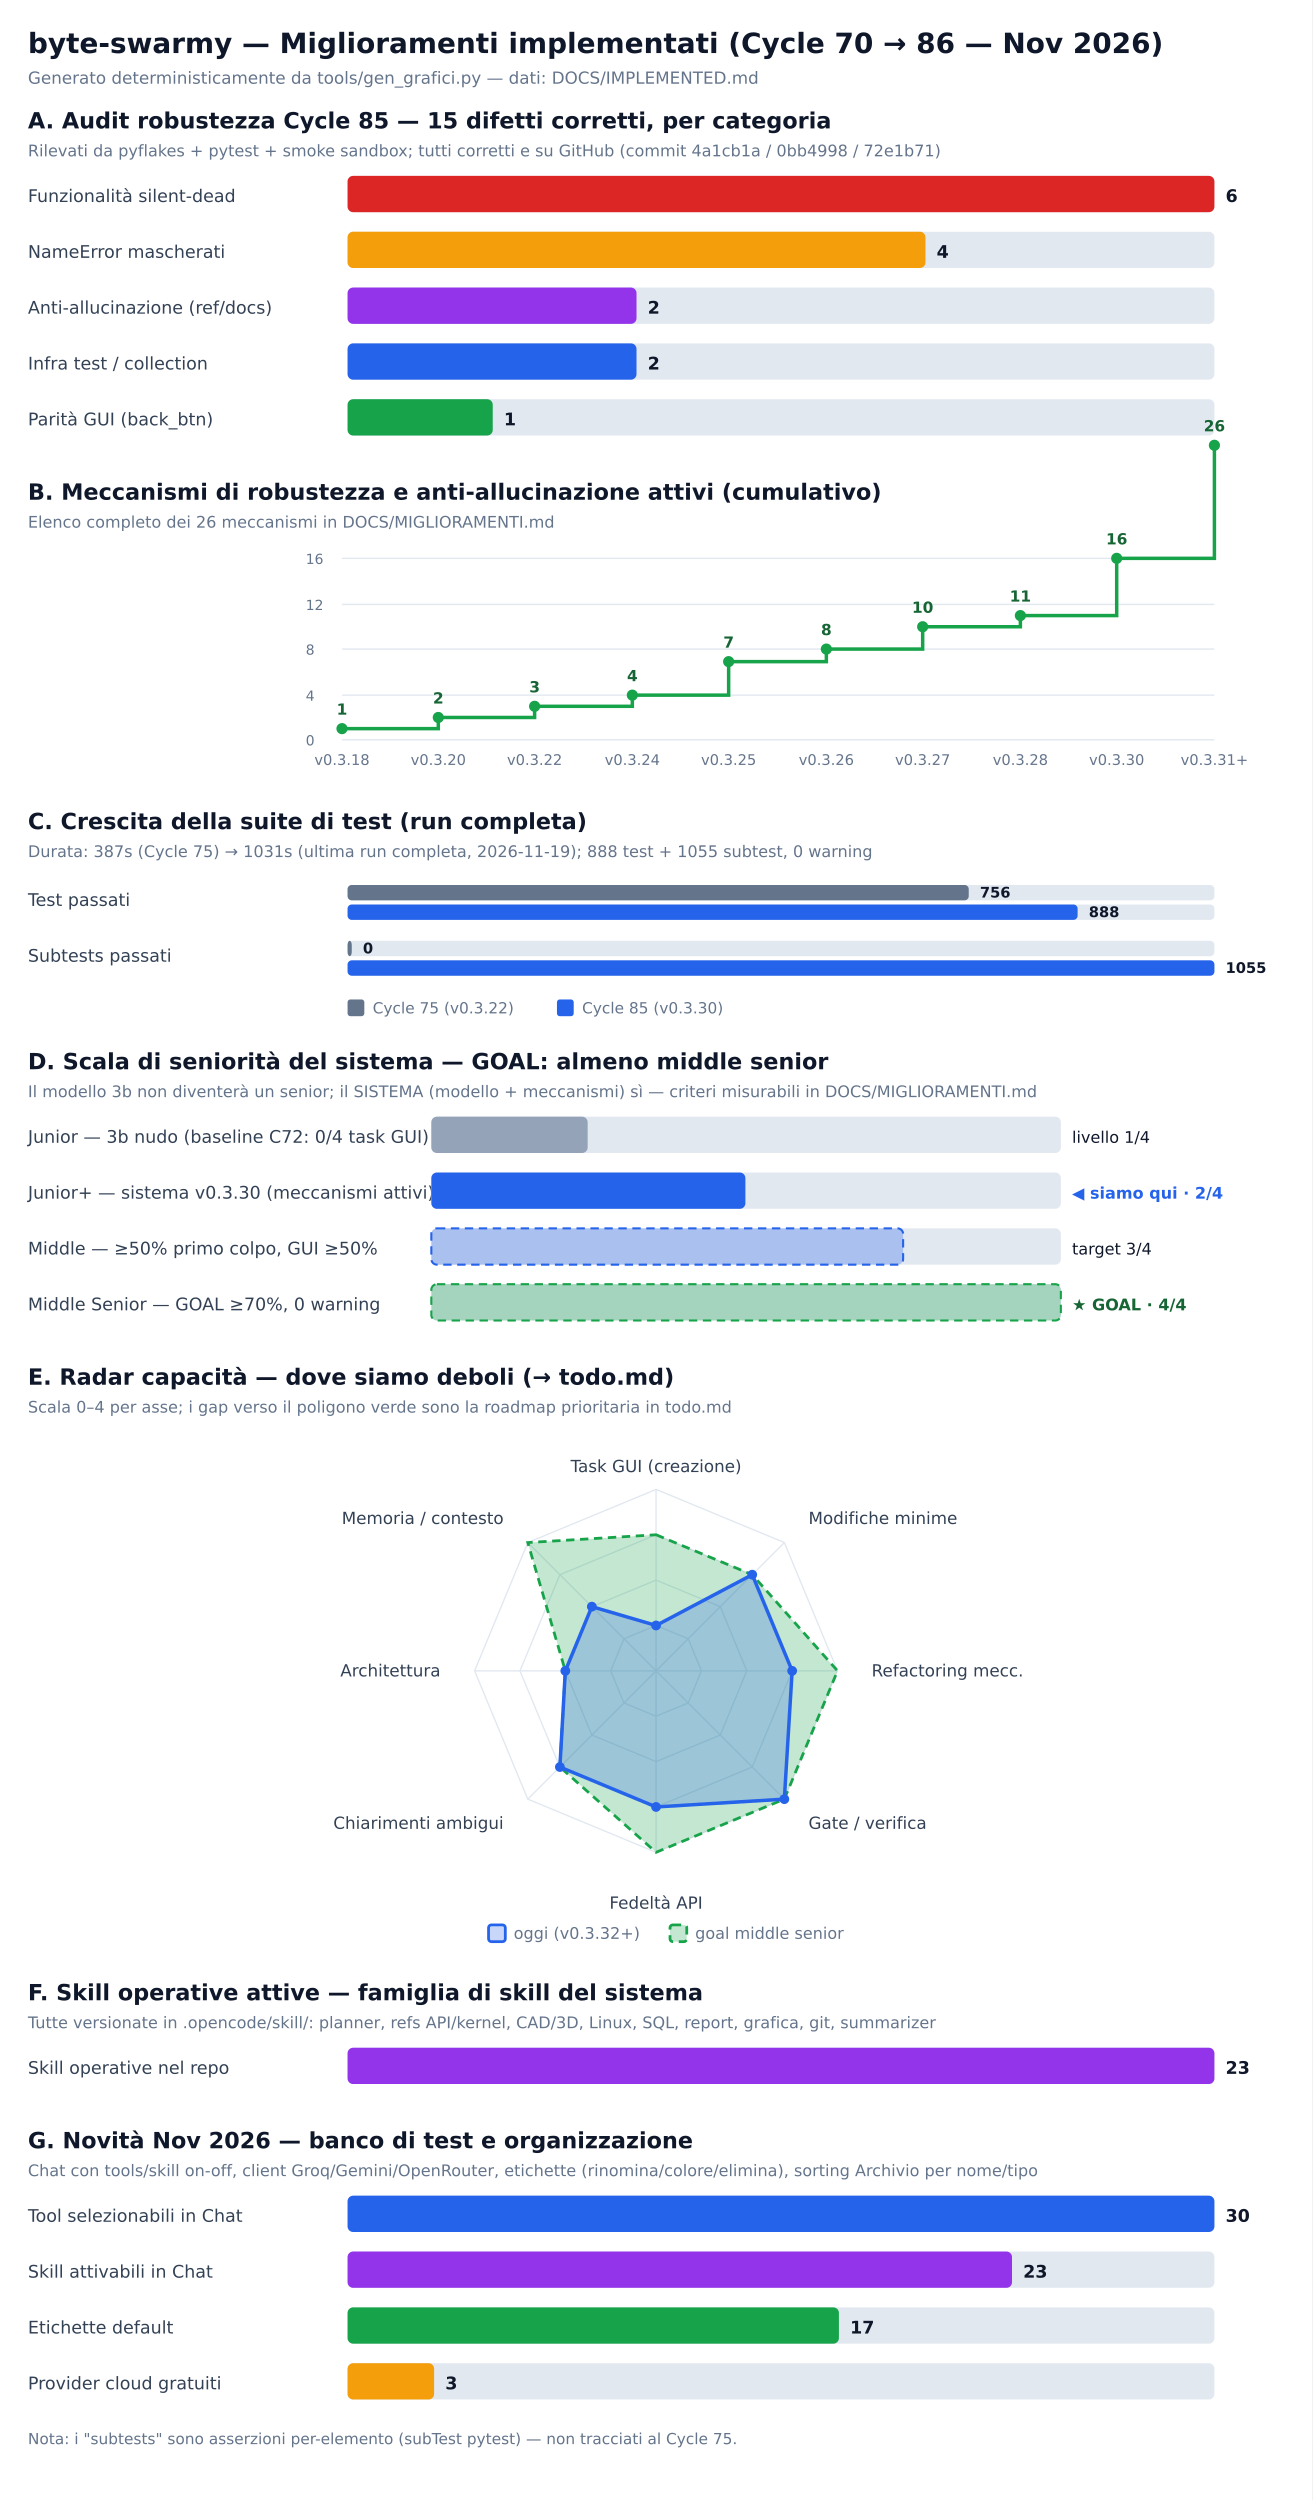
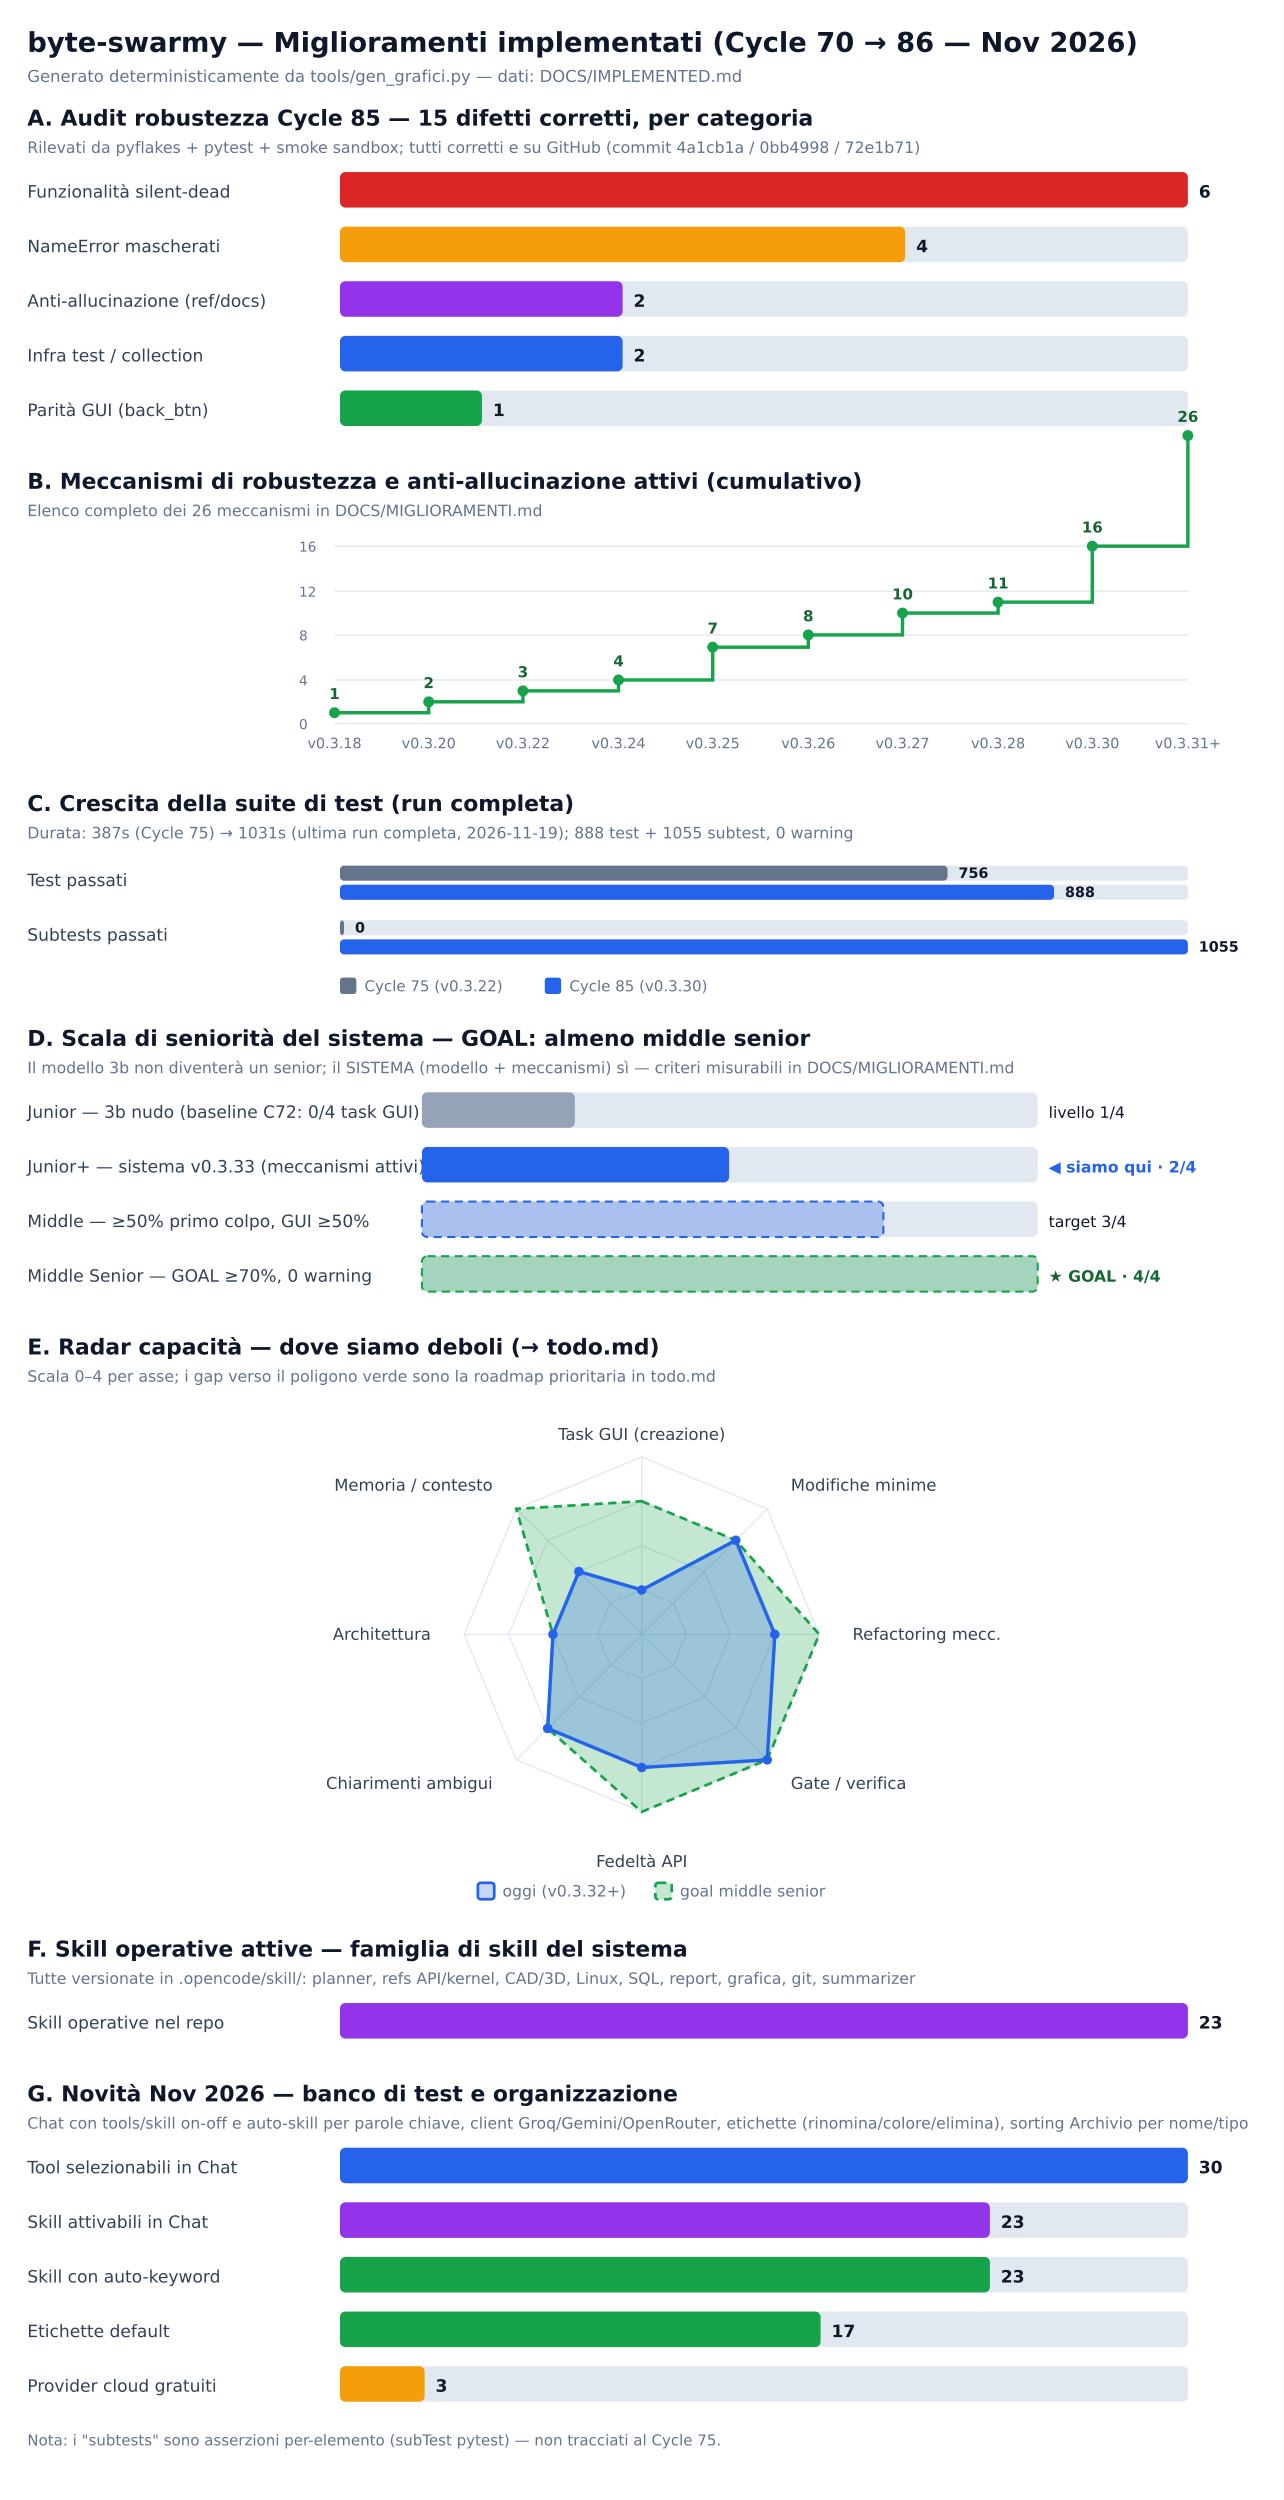
- <svg xmlns="http://www.w3.org/2000/svg" width="940" height="1791" viewBox="0 0 940 1791">
-   <rect width="940" height="1791" fill="#ffffff" />
+ <svg xmlns="http://www.w3.org/2000/svg" width="940" height="1831" viewBox="0 0 940 1831">
+   <rect width="940" height="1831" fill="#ffffff" />
  <text x="20" y="38" font-family="DejaVu Sans, sans-serif" font-size="20" font-weight="bold" fill="#0f172a">byte-swarmy — Miglioramenti implementati (Cycle 70 → 86 — Nov 2026)</text>
  <text x="20" y="60" font-family="DejaVu Sans, sans-serif" font-size="12" fill="#64748b">Generato deterministicamente da tools/gen_grafici.py — dati: DOCS/IMPLEMENTED.md</text>
  <text x="20" y="92" font-family="DejaVu Sans, sans-serif" font-size="16" font-weight="bold" fill="#0f172a">A. Audit robustezza Cycle 85 — 15 difetti corretti, per categoria</text>
  <text x="20" y="112" font-family="DejaVu Sans, sans-serif" font-size="11.5" fill="#64748b">Rilevati da pyflakes + pytest + smoke sandbox; tutti corretti e su GitHub (commit 4a1cb1a / 0bb4998 / 72e1b71)</text>
  <text x="20" y="144.72" font-family="DejaVu Sans, sans-serif" font-size="12.5" fill="#334155">Funzionalità silent-dead</text>
  <rect x="249" y="126" width="621" height="26" rx="4" fill="#e2e8f0" />
  <rect x="249" y="126" width="621" height="26" rx="4" fill="#dc2626" />
  <text x="878" y="144.72" font-family="DejaVu Sans, sans-serif" font-size="12.5" font-weight="bold" fill="#0f172a">6</text>
  <text x="20" y="184.72" font-family="DejaVu Sans, sans-serif" font-size="12.5" fill="#334155">NameError mascherati</text>
  <rect x="249" y="166" width="621" height="26" rx="4" fill="#e2e8f0" />
  <rect x="249" y="166" width="414" height="26" rx="4" fill="#f59e0b" />
  <text x="671" y="184.72" font-family="DejaVu Sans, sans-serif" font-size="12.5" font-weight="bold" fill="#0f172a">4</text>
  <text x="20" y="224.72" font-family="DejaVu Sans, sans-serif" font-size="12.5" fill="#334155">Anti-allucinazione (ref/docs)</text>
  <rect x="249" y="206" width="621" height="26" rx="4" fill="#e2e8f0" />
  <rect x="249" y="206" width="207" height="26" rx="4" fill="#9333ea" />
  <text x="464" y="224.72" font-family="DejaVu Sans, sans-serif" font-size="12.5" font-weight="bold" fill="#0f172a">2</text>
  <text x="20" y="264.72" font-family="DejaVu Sans, sans-serif" font-size="12.5" fill="#334155">Infra test / collection</text>
  <rect x="249" y="246" width="621" height="26" rx="4" fill="#e2e8f0" />
  <rect x="249" y="246" width="207" height="26" rx="4" fill="#2563eb" />
  <text x="464" y="264.72" font-family="DejaVu Sans, sans-serif" font-size="12.5" font-weight="bold" fill="#0f172a">2</text>
  <text x="20" y="304.72" font-family="DejaVu Sans, sans-serif" font-size="12.5" fill="#334155">Parità GUI (back_btn)</text>
  <rect x="249" y="286" width="621" height="26" rx="4" fill="#e2e8f0" />
  <rect x="249" y="286" width="104" height="26" rx="4" fill="#16a34a" />
  <text x="361" y="304.72" font-family="DejaVu Sans, sans-serif" font-size="12.5" font-weight="bold" fill="#0f172a">1</text>
  <text x="20" y="358" font-family="DejaVu Sans, sans-serif" font-size="16" font-weight="bold" fill="#0f172a">B. Meccanismi di robustezza e anti-allucinazione attivi (cumulativo)</text>
  <text x="20" y="378" font-family="DejaVu Sans, sans-serif" font-size="11.5" fill="#64748b">Elenco completo dei 26 meccanismi in DOCS/MIGLIORAMENTI.md</text>
  <line x1="245" y1="530" x2="870" y2="530" stroke="#e2e8f0" stroke-width="1" />
  <text x="219" y="534" font-family="DejaVu Sans, sans-serif" font-size="10" fill="#64748b">0</text>
  <line x1="245" y1="498" x2="870" y2="498" stroke="#e2e8f0" stroke-width="1" />
  <text x="219" y="502" font-family="DejaVu Sans, sans-serif" font-size="10" fill="#64748b">4</text>
  <line x1="245" y1="465" x2="870" y2="465" stroke="#e2e8f0" stroke-width="1" />
  <text x="219" y="469" font-family="DejaVu Sans, sans-serif" font-size="10" fill="#64748b">8</text>
  <line x1="245" y1="433" x2="870" y2="433" stroke="#e2e8f0" stroke-width="1" />
  <text x="219" y="437" font-family="DejaVu Sans, sans-serif" font-size="10" fill="#64748b">12</text>
  <line x1="245" y1="400" x2="870" y2="400" stroke="#e2e8f0" stroke-width="1" />
  <text x="219" y="404" font-family="DejaVu Sans, sans-serif" font-size="10" fill="#64748b">16</text>
  <path d="M 245 522 L 314 522 L 314 514 L 383 514 L 383 506 L 453 506 L 453 498 L 522 498 L 522 474 L 592 474 L 592 465 L 661 465 L 661 449 L 731 449 L 731 441 L 800 441 L 800 400 L 870 400 L 870 319" fill="none" stroke="#16a34a" stroke-width="2.5" />
  <circle cx="245" cy="522" r="4" fill="#16a34a" />
  <text x="245" y="512" font-family="DejaVu Sans, sans-serif" font-size="11" font-weight="bold" fill="#166534" text-anchor="middle">1</text>
  <text x="245" y="548" font-family="DejaVu Sans, sans-serif" font-size="10.5" fill="#64748b" text-anchor="middle">v0.3.18</text>
  <circle cx="314" cy="514" r="4" fill="#16a34a" />
  <text x="314" y="504" font-family="DejaVu Sans, sans-serif" font-size="11" font-weight="bold" fill="#166534" text-anchor="middle">2</text>
  <text x="314" y="548" font-family="DejaVu Sans, sans-serif" font-size="10.5" fill="#64748b" text-anchor="middle">v0.3.20</text>
  <circle cx="383" cy="506" r="4" fill="#16a34a" />
  <text x="383" y="496" font-family="DejaVu Sans, sans-serif" font-size="11" font-weight="bold" fill="#166534" text-anchor="middle">3</text>
  <text x="383" y="548" font-family="DejaVu Sans, sans-serif" font-size="10.5" fill="#64748b" text-anchor="middle">v0.3.22</text>
  <circle cx="453" cy="498" r="4" fill="#16a34a" />
  <text x="453" y="488" font-family="DejaVu Sans, sans-serif" font-size="11" font-weight="bold" fill="#166534" text-anchor="middle">4</text>
  <text x="453" y="548" font-family="DejaVu Sans, sans-serif" font-size="10.5" fill="#64748b" text-anchor="middle">v0.3.24</text>
  <circle cx="522" cy="474" r="4" fill="#16a34a" />
  <text x="522" y="464" font-family="DejaVu Sans, sans-serif" font-size="11" font-weight="bold" fill="#166534" text-anchor="middle">7</text>
  <text x="522" y="548" font-family="DejaVu Sans, sans-serif" font-size="10.5" fill="#64748b" text-anchor="middle">v0.3.25</text>
  <circle cx="592" cy="465" r="4" fill="#16a34a" />
  <text x="592" y="455" font-family="DejaVu Sans, sans-serif" font-size="11" font-weight="bold" fill="#166534" text-anchor="middle">8</text>
  <text x="592" y="548" font-family="DejaVu Sans, sans-serif" font-size="10.5" fill="#64748b" text-anchor="middle">v0.3.26</text>
  <circle cx="661" cy="449" r="4" fill="#16a34a" />
  <text x="661" y="439" font-family="DejaVu Sans, sans-serif" font-size="11" font-weight="bold" fill="#166534" text-anchor="middle">10</text>
  <text x="661" y="548" font-family="DejaVu Sans, sans-serif" font-size="10.5" fill="#64748b" text-anchor="middle">v0.3.27</text>
  <circle cx="731" cy="441" r="4" fill="#16a34a" />
  <text x="731" y="431" font-family="DejaVu Sans, sans-serif" font-size="11" font-weight="bold" fill="#166534" text-anchor="middle">11</text>
  <text x="731" y="548" font-family="DejaVu Sans, sans-serif" font-size="10.5" fill="#64748b" text-anchor="middle">v0.3.28</text>
  <circle cx="800" cy="400" r="4" fill="#16a34a" />
  <text x="800" y="390" font-family="DejaVu Sans, sans-serif" font-size="11" font-weight="bold" fill="#166534" text-anchor="middle">16</text>
  <text x="800" y="548" font-family="DejaVu Sans, sans-serif" font-size="10.5" fill="#64748b" text-anchor="middle">v0.3.30</text>
  <circle cx="870" cy="319" r="4" fill="#16a34a" />
  <text x="870" y="309" font-family="DejaVu Sans, sans-serif" font-size="11" font-weight="bold" fill="#166534" text-anchor="middle">26</text>
  <text x="870" y="548" font-family="DejaVu Sans, sans-serif" font-size="10.5" fill="#64748b" text-anchor="middle">v0.3.31+</text>
  <text x="20" y="594" font-family="DejaVu Sans, sans-serif" font-size="16" font-weight="bold" fill="#0f172a">C. Crescita della suite di test (run completa)</text>
  <text x="20" y="614" font-family="DejaVu Sans, sans-serif" font-size="11.5" fill="#64748b">Durata: 387s (Cycle 75) → 1031s (ultima run completa, 2026-11-19); 888 test + 1055 subtest, 0 warning</text>
  <text x="20" y="649" font-family="DejaVu Sans, sans-serif" font-size="12.5" fill="#334155">Test passati</text>
  <rect x="249" y="634" width="621" height="11" rx="3" fill="#e2e8f0" />
  <rect x="249" y="634" width="445" height="11" rx="3" fill="#64748b" />
  <text x="702" y="643" font-family="DejaVu Sans, sans-serif" font-size="10.5" font-weight="bold" fill="#0f172a">756</text>
  <rect x="249" y="648" width="621" height="11" rx="3" fill="#e2e8f0" />
  <rect x="249" y="648" width="523" height="11" rx="3" fill="#2563eb" />
  <text x="780" y="657" font-family="DejaVu Sans, sans-serif" font-size="10.5" font-weight="bold" fill="#0f172a">888</text>
  <text x="20" y="689" font-family="DejaVu Sans, sans-serif" font-size="12.5" fill="#334155">Subtests passati</text>
  <rect x="249" y="674" width="621" height="11" rx="3" fill="#e2e8f0" />
  <rect x="249" y="674" width="3" height="11" rx="3" fill="#64748b" />
  <text x="260" y="683" font-family="DejaVu Sans, sans-serif" font-size="10.5" font-weight="bold" fill="#0f172a">0</text>
  <rect x="249" y="688" width="621" height="11" rx="3" fill="#e2e8f0" />
  <rect x="249" y="688" width="621" height="11" rx="3" fill="#2563eb" />
  <text x="878" y="697" font-family="DejaVu Sans, sans-serif" font-size="10.5" font-weight="bold" fill="#0f172a">1055</text>
  <rect x="249" y="716" width="12" height="12" rx="2" fill="#64748b" />
  <text x="267" y="726" font-family="DejaVu Sans, sans-serif" font-size="11" fill="#64748b">Cycle 75 (v0.3.22)</text>
  <rect x="399" y="716" width="12" height="12" rx="2" fill="#2563eb" />
  <text x="417" y="726" font-family="DejaVu Sans, sans-serif" font-size="11" fill="#64748b">Cycle 85 (v0.3.30)</text>
  <text x="20" y="766" font-family="DejaVu Sans, sans-serif" font-size="16" font-weight="bold" fill="#0f172a">D. Scala di seniorità del sistema — GOAL: almeno middle senior</text>
  <text x="20" y="786" font-family="DejaVu Sans, sans-serif" font-size="11.5" fill="#64748b">Il modello 3b non diventerà un senior; il SISTEMA (modello + meccanismi) sì — criteri misurabili in DOCS/MIGLIORAMENTI.md</text>
  <text x="20" y="818.72" font-family="DejaVu Sans, sans-serif" font-size="12.5" fill="#334155">Junior — 3b nudo (baseline C72: 0/4 task GUI)</text>
  <rect x="309" y="800" width="451" height="26" rx="4" fill="#e2e8f0" />
  <rect x="309" y="800" width="112" height="26" rx="4" fill="#94a3b8" fill-opacity="1.0" />
  <text x="768" y="818.72" font-family="DejaVu Sans, sans-serif" font-size="11.5" font-weight="normal" fill="#0f172a">livello 1/4</text>
-   <text x="20" y="858.72" font-family="DejaVu Sans, sans-serif" font-size="12.5" fill="#334155">Junior+ — sistema v0.3.30 (meccanismi attivi)</text>
+   <text x="20" y="858.72" font-family="DejaVu Sans, sans-serif" font-size="12.5" fill="#334155">Junior+ — sistema v0.3.33 (meccanismi attivi)</text>
  <rect x="309" y="840" width="451" height="26" rx="4" fill="#e2e8f0" />
  <rect x="309" y="840" width="225" height="26" rx="4" fill="#2563eb" fill-opacity="1.0" />
  <text x="768" y="858.72" font-family="DejaVu Sans, sans-serif" font-size="11.5" font-weight="bold" fill="#2563eb">◀ siamo qui · 2/4</text>
  <text x="20" y="898.72" font-family="DejaVu Sans, sans-serif" font-size="12.5" fill="#334155">Middle — ≥50% primo colpo, GUI ≥50%</text>
  <rect x="309" y="880" width="451" height="26" rx="4" fill="#e2e8f0" />
  <rect x="309" y="880" width="338" height="26" rx="4" fill="#2563eb" fill-opacity="0.30" />
  <rect x="309" y="880" width="338" height="26" rx="4" fill="none" stroke="#2563eb" stroke-width="1.5" stroke-dasharray="6,4" />
  <text x="768" y="898.72" font-family="DejaVu Sans, sans-serif" font-size="11.5" font-weight="normal" fill="#0f172a">target 3/4</text>
  <text x="20" y="938.72" font-family="DejaVu Sans, sans-serif" font-size="12.5" fill="#334155">Middle Senior — GOAL ≥70%, 0 warning</text>
  <rect x="309" y="920" width="451" height="26" rx="4" fill="#e2e8f0" />
  <rect x="309" y="920" width="451" height="26" rx="4" fill="#16a34a" fill-opacity="0.30" />
  <rect x="309" y="920" width="451" height="26" rx="4" fill="none" stroke="#16a34a" stroke-width="1.5" stroke-dasharray="6,4" />
  <text x="768" y="938.72" font-family="DejaVu Sans, sans-serif" font-size="11.5" font-weight="bold" fill="#166534">★ GOAL · 4/4</text>
  <text x="20" y="992" font-family="DejaVu Sans, sans-serif" font-size="16" font-weight="bold" fill="#0f172a">E. Radar capacità — dove siamo deboli (→ todo.md)</text>
  <text x="20" y="1012" font-family="DejaVu Sans, sans-serif" font-size="11.5" fill="#64748b">Scala 0–4 per asse; i gap verso il poligono verde sono la roadmap prioritaria in todo.md</text>
  <polygon points="470.0,1164.5 493.0,1174.0 502.5,1197.0 493.0,1220.0 470.0,1229.5 447.0,1220.0 437.5,1197.0 447.0,1174.0" fill="none" stroke="#e2e8f0" stroke-width="1" />
  <polygon points="470.0,1132.0 516.0,1151.0 535.0,1197.0 516.0,1243.0 470.0,1262.0 424.0,1243.0 405.0,1197.0 424.0,1151.0" fill="none" stroke="#e2e8f0" stroke-width="1" />
  <polygon points="470.0,1099.5 538.9,1128.1 567.5,1197.0 538.9,1265.9 470.0,1294.5 401.1,1265.9 372.5,1197.0 401.1,1128.1" fill="none" stroke="#e2e8f0" stroke-width="1" />
  <polygon points="470.0,1067.0 561.9,1105.1 600.0,1197.0 561.9,1288.9 470.0,1327.0 378.1,1288.9 340.0,1197.0 378.1,1105.1" fill="none" stroke="#e2e8f0" stroke-width="1" />
  <line x1="470" y1="1197" x2="470.0" y2="1067.0" stroke="#e2e8f0" stroke-width="1" />
  <text x="470.0" y="1054.6" font-family="DejaVu Sans, sans-serif" font-size="12" fill="#334155" text-anchor="middle">Task GUI (creazione)</text>
  <line x1="470" y1="1197" x2="561.9" y2="1105.1" stroke="#e2e8f0" stroke-width="1" />
  <text x="579.2" y="1091.8" font-family="DejaVu Sans, sans-serif" font-size="12" fill="#334155" text-anchor="start">Modifiche minime</text>
  <line x1="470" y1="1197" x2="600.0" y2="1197.0" stroke="#e2e8f0" stroke-width="1" />
  <text x="624.4" y="1201.0" font-family="DejaVu Sans, sans-serif" font-size="12" fill="#334155" text-anchor="start">Refactoring mecc.</text>
  <line x1="470" y1="1197" x2="561.9" y2="1288.9" stroke="#e2e8f0" stroke-width="1" />
  <text x="579.2" y="1310.2" font-family="DejaVu Sans, sans-serif" font-size="12" fill="#334155" text-anchor="start">Gate / verifica</text>
  <line x1="470" y1="1197" x2="470.0" y2="1327.0" stroke="#e2e8f0" stroke-width="1" />
  <text x="470.0" y="1367.4" font-family="DejaVu Sans, sans-serif" font-size="12" fill="#334155" text-anchor="middle">Fedeltà API</text>
  <line x1="470" y1="1197" x2="378.1" y2="1288.9" stroke="#e2e8f0" stroke-width="1" />
  <text x="360.8" y="1310.2" font-family="DejaVu Sans, sans-serif" font-size="12" fill="#334155" text-anchor="end">Chiarimenti ambigui</text>
  <line x1="470" y1="1197" x2="340.0" y2="1197.0" stroke="#e2e8f0" stroke-width="1" />
  <text x="315.6" y="1201.0" font-family="DejaVu Sans, sans-serif" font-size="12" fill="#334155" text-anchor="end">Architettura</text>
  <line x1="470" y1="1197" x2="378.1" y2="1105.1" stroke="#e2e8f0" stroke-width="1" />
  <text x="360.8" y="1091.8" font-family="DejaVu Sans, sans-serif" font-size="12" fill="#334155" text-anchor="end">Memoria / contesto</text>
  <polygon points="470.0,1099.5 538.9,1128.1 600.0,1197.0 561.9,1288.9 470.0,1327.0 401.1,1265.9 405.0,1197.0 378.1,1105.1" fill="#16a34a" fill-opacity="0.25" stroke="#16a34a" stroke-width="2" stroke-dasharray="6,4" stroke-opacity="1" />
  <polygon points="470.0,1164.5 538.9,1128.1 567.5,1197.0 561.9,1288.9 470.0,1294.5 401.1,1265.9 405.0,1197.0 424.0,1151.0" fill="#2563eb" fill-opacity="0.25" stroke="#2563eb" stroke-width="2.5" stroke-opacity="1" />
  <circle cx="470.0" cy="1164.5" r="3.5" fill="#2563eb" />
  <circle cx="538.9" cy="1128.1" r="3.5" fill="#2563eb" />
  <circle cx="567.5" cy="1197.0" r="3.5" fill="#2563eb" />
  <circle cx="561.9" cy="1288.9" r="3.5" fill="#2563eb" />
  <circle cx="470.0" cy="1294.5" r="3.5" fill="#2563eb" />
  <circle cx="401.1" cy="1265.9" r="3.5" fill="#2563eb" />
  <circle cx="405.0" cy="1197.0" r="3.5" fill="#2563eb" />
  <circle cx="424.0" cy="1151.0" r="3.5" fill="#2563eb" />
  <rect x="350" y="1379" width="12" height="12" rx="2" fill="#2563eb" fill-opacity="0.25" stroke="#2563eb" stroke-width="2" />
  <text x="368" y="1389" font-family="DejaVu Sans, sans-serif" font-size="11.5" fill="#64748b">oggi (v0.3.32+)</text>
  <rect x="480" y="1379" width="12" height="12" rx="2" fill="#16a34a" fill-opacity="0.25" stroke="#16a34a" stroke-width="2" stroke-dasharray="6,4" />
  <text x="498" y="1389" font-family="DejaVu Sans, sans-serif" font-size="11.5" fill="#64748b">goal middle senior</text>
  <text x="20" y="1433" font-family="DejaVu Sans, sans-serif" font-size="16" font-weight="bold" fill="#0f172a">F. Skill operative attive — famiglia di skill del sistema</text>
  <text x="20" y="1453" font-family="DejaVu Sans, sans-serif" font-size="11.5" fill="#64748b">Tutte versionate in .opencode/skill/: planner, refs API/kernel, CAD/3D, Linux, SQL, report, grafica, git, summarizer</text>
  <text x="20" y="1485.72" font-family="DejaVu Sans, sans-serif" font-size="12.5" fill="#334155">Skill operative nel repo</text>
  <rect x="249" y="1467" width="621" height="26" rx="4" fill="#e2e8f0" />
  <rect x="249" y="1467" width="621" height="26" rx="4" fill="#9333ea" />
  <text x="878" y="1485.72" font-family="DejaVu Sans, sans-serif" font-size="12.5" font-weight="bold" fill="#0f172a">23</text>
  <text x="20" y="1539" font-family="DejaVu Sans, sans-serif" font-size="16" font-weight="bold" fill="#0f172a">G. Novità Nov 2026 — banco di test e organizzazione</text>
-   <text x="20" y="1559" font-family="DejaVu Sans, sans-serif" font-size="11.5" fill="#64748b">Chat con tools/skill on-off, client Groq/Gemini/OpenRouter, etichette (rinomina/colore/elimina), sorting Archivio per nome/tipo</text>
+   <text x="20" y="1559" font-family="DejaVu Sans, sans-serif" font-size="11.5" fill="#64748b">Chat con tools/skill on-off e auto-skill per parole chiave, client Groq/Gemini/OpenRouter, etichette (rinomina/colore/elimina), sorting Archivio per nome/tipo</text>
  <text x="20" y="1591.72" font-family="DejaVu Sans, sans-serif" font-size="12.5" fill="#334155">Tool selezionabili in Chat</text>
  <rect x="249" y="1573" width="621" height="26" rx="4" fill="#e2e8f0" />
  <rect x="249" y="1573" width="621" height="26" rx="4" fill="#2563eb" />
  <text x="878" y="1591.72" font-family="DejaVu Sans, sans-serif" font-size="12.5" font-weight="bold" fill="#0f172a">30</text>
  <text x="20" y="1631.72" font-family="DejaVu Sans, sans-serif" font-size="12.5" fill="#334155">Skill attivabili in Chat</text>
  <rect x="249" y="1613" width="621" height="26" rx="4" fill="#e2e8f0" />
  <rect x="249" y="1613" width="476" height="26" rx="4" fill="#9333ea" />
  <text x="733" y="1631.72" font-family="DejaVu Sans, sans-serif" font-size="12.5" font-weight="bold" fill="#0f172a">23</text>
-   <text x="20" y="1671.72" font-family="DejaVu Sans, sans-serif" font-size="12.5" fill="#334155">Etichette default</text>
+   <text x="20" y="1671.72" font-family="DejaVu Sans, sans-serif" font-size="12.5" fill="#334155">Skill con auto-keyword</text>
  <rect x="249" y="1653" width="621" height="26" rx="4" fill="#e2e8f0" />
-   <rect x="249" y="1653" width="352" height="26" rx="4" fill="#16a34a" />
-   <text x="609" y="1671.72" font-family="DejaVu Sans, sans-serif" font-size="12.5" font-weight="bold" fill="#0f172a">17</text>
-   <text x="20" y="1711.72" font-family="DejaVu Sans, sans-serif" font-size="12.5" fill="#334155">Provider cloud gratuiti</text>
+   <rect x="249" y="1653" width="476" height="26" rx="4" fill="#16a34a" />
+   <text x="733" y="1671.72" font-family="DejaVu Sans, sans-serif" font-size="12.5" font-weight="bold" fill="#0f172a">23</text>
+   <text x="20" y="1711.72" font-family="DejaVu Sans, sans-serif" font-size="12.5" fill="#334155">Etichette default</text>
  <rect x="249" y="1693" width="621" height="26" rx="4" fill="#e2e8f0" />
-   <rect x="249" y="1693" width="62" height="26" rx="4" fill="#f59e0b" />
-   <text x="319" y="1711.72" font-family="DejaVu Sans, sans-serif" font-size="12.5" font-weight="bold" fill="#0f172a">3</text>
-   <text x="20" y="1751" font-family="DejaVu Sans, sans-serif" font-size="11" fill="#64748b">Nota: i "subtests" sono asserzioni per-elemento (subTest pytest) — non tracciati al Cycle 75.</text>
+   <rect x="249" y="1693" width="352" height="26" rx="4" fill="#16a34a" />
+   <text x="609" y="1711.72" font-family="DejaVu Sans, sans-serif" font-size="12.5" font-weight="bold" fill="#0f172a">17</text>
+   <text x="20" y="1751.72" font-family="DejaVu Sans, sans-serif" font-size="12.5" fill="#334155">Provider cloud gratuiti</text>
+   <rect x="249" y="1733" width="621" height="26" rx="4" fill="#e2e8f0" />
+   <rect x="249" y="1733" width="62" height="26" rx="4" fill="#f59e0b" />
+   <text x="319" y="1751.72" font-family="DejaVu Sans, sans-serif" font-size="12.5" font-weight="bold" fill="#0f172a">3</text>
+   <text x="20" y="1791" font-family="DejaVu Sans, sans-serif" font-size="11" fill="#64748b">Nota: i "subtests" sono asserzioni per-elemento (subTest pytest) — non tracciati al Cycle 75.</text>
</svg>
